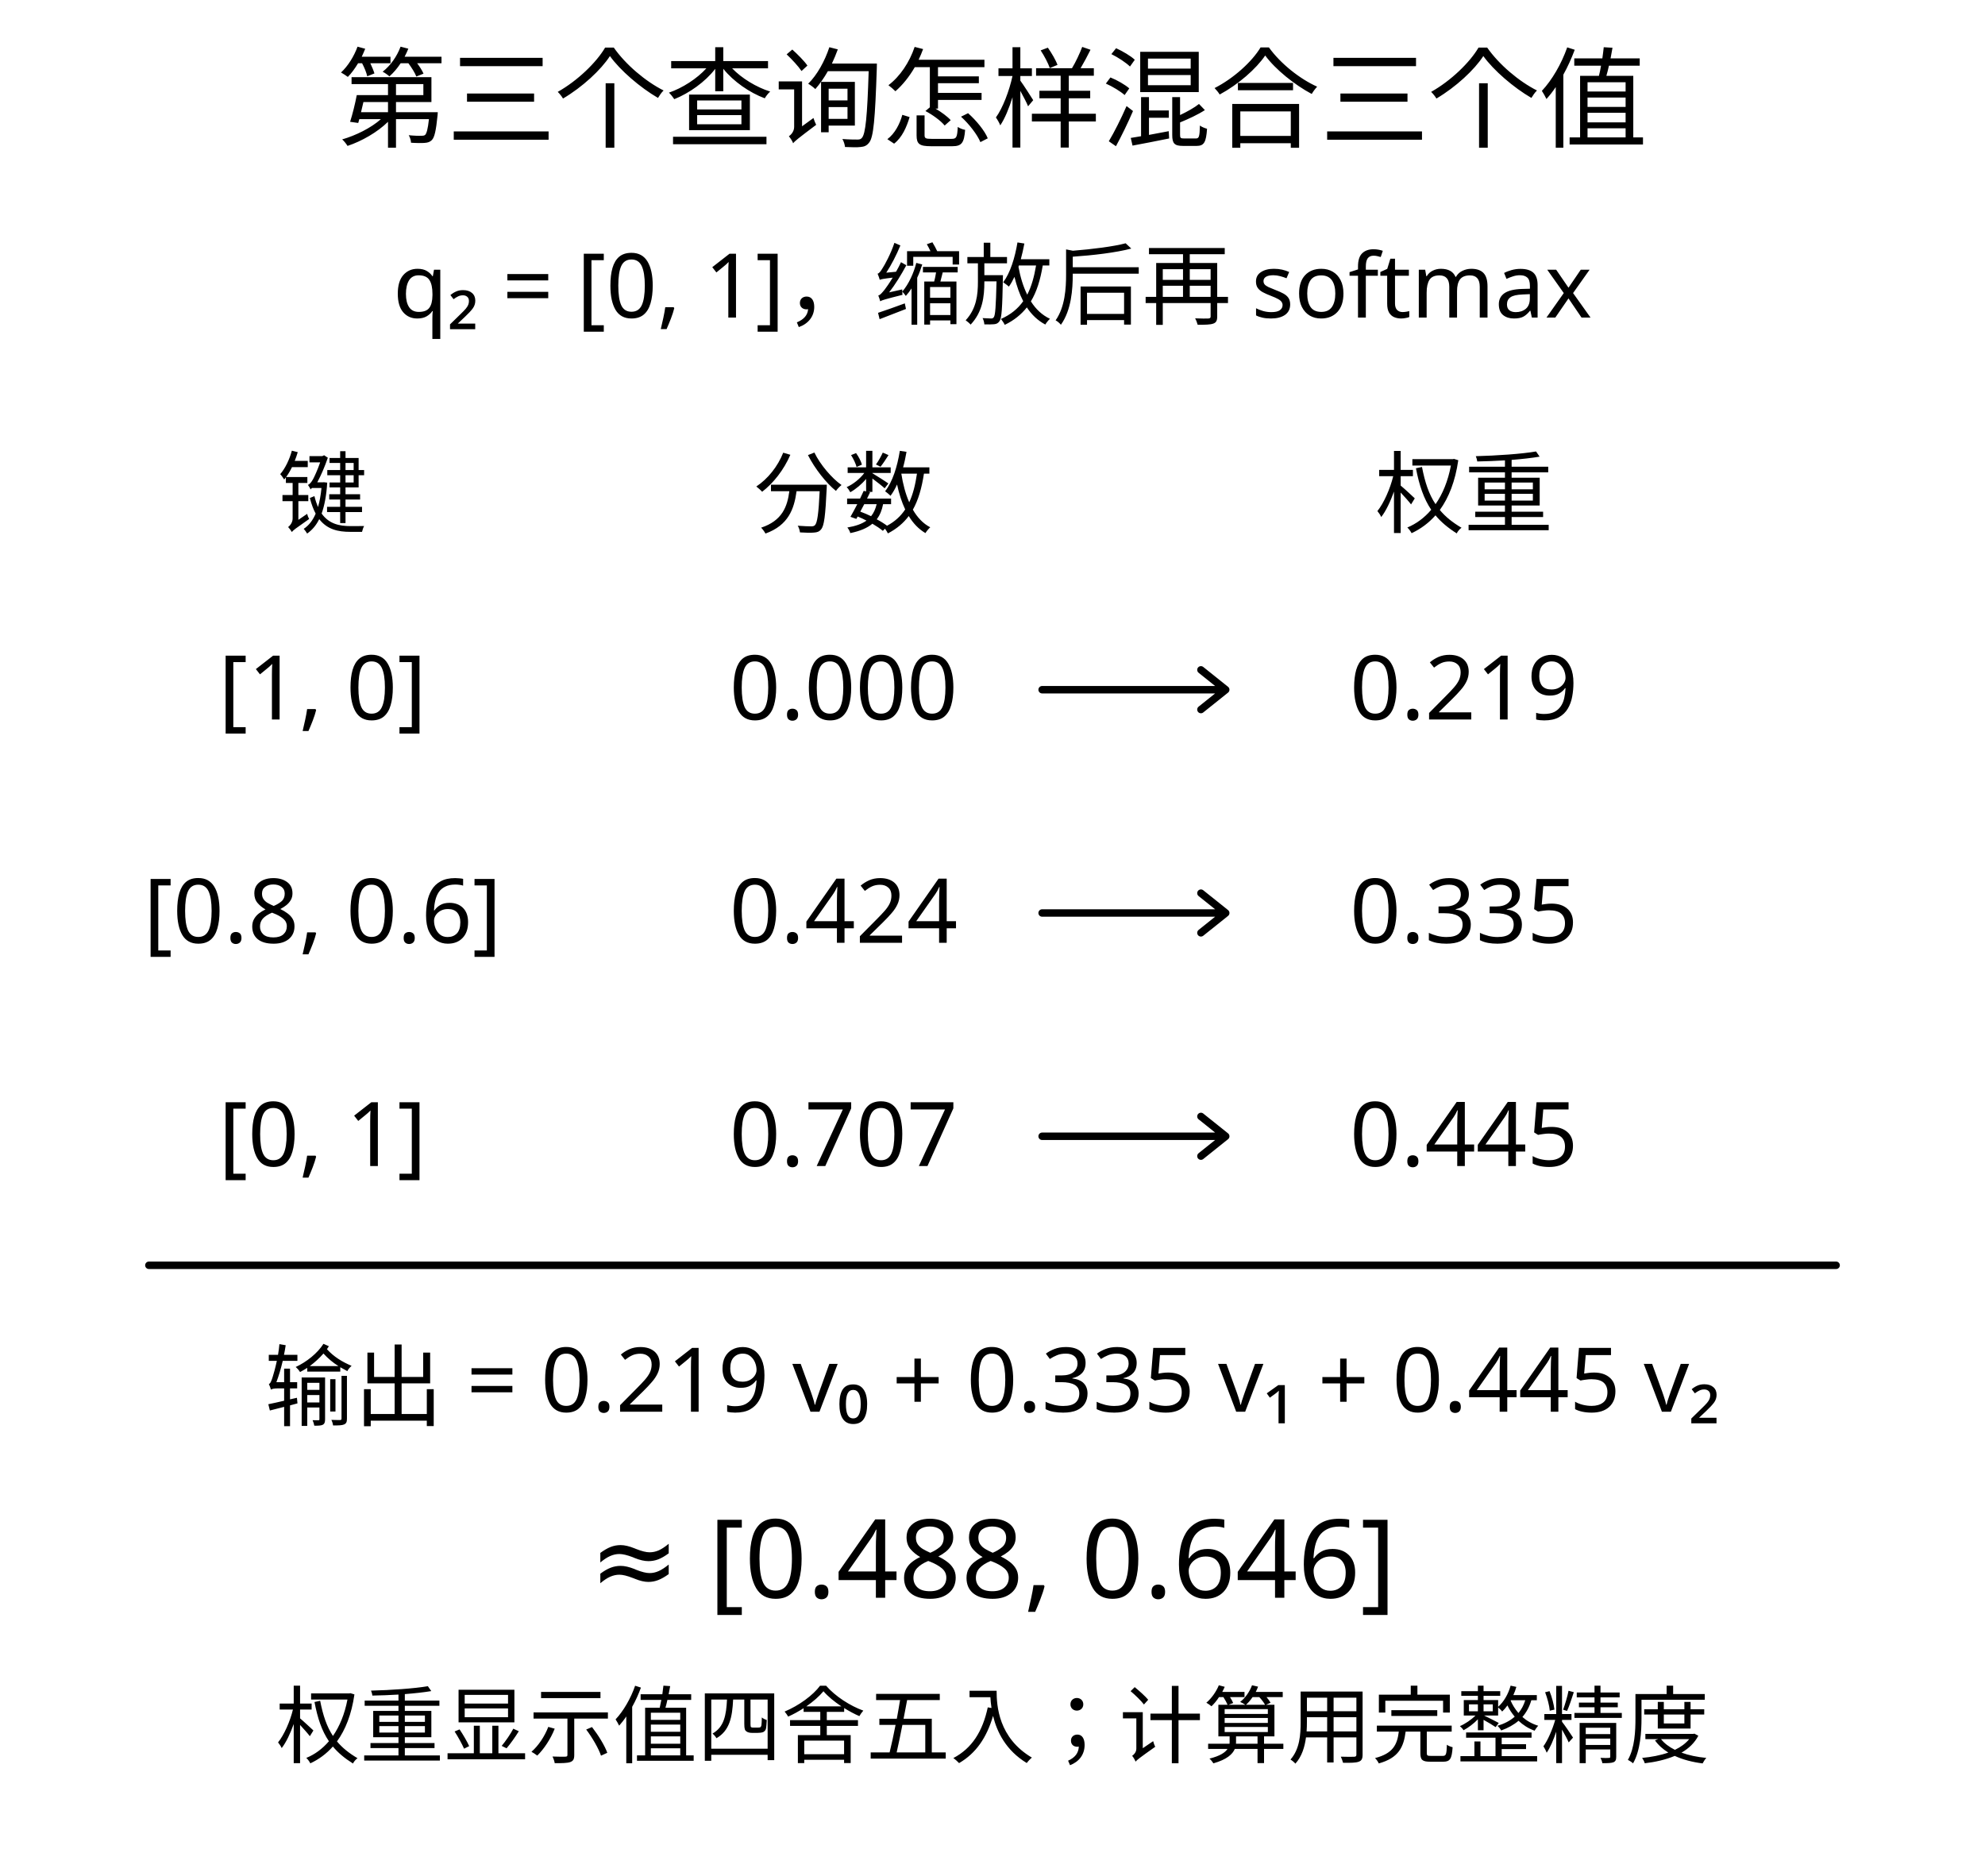
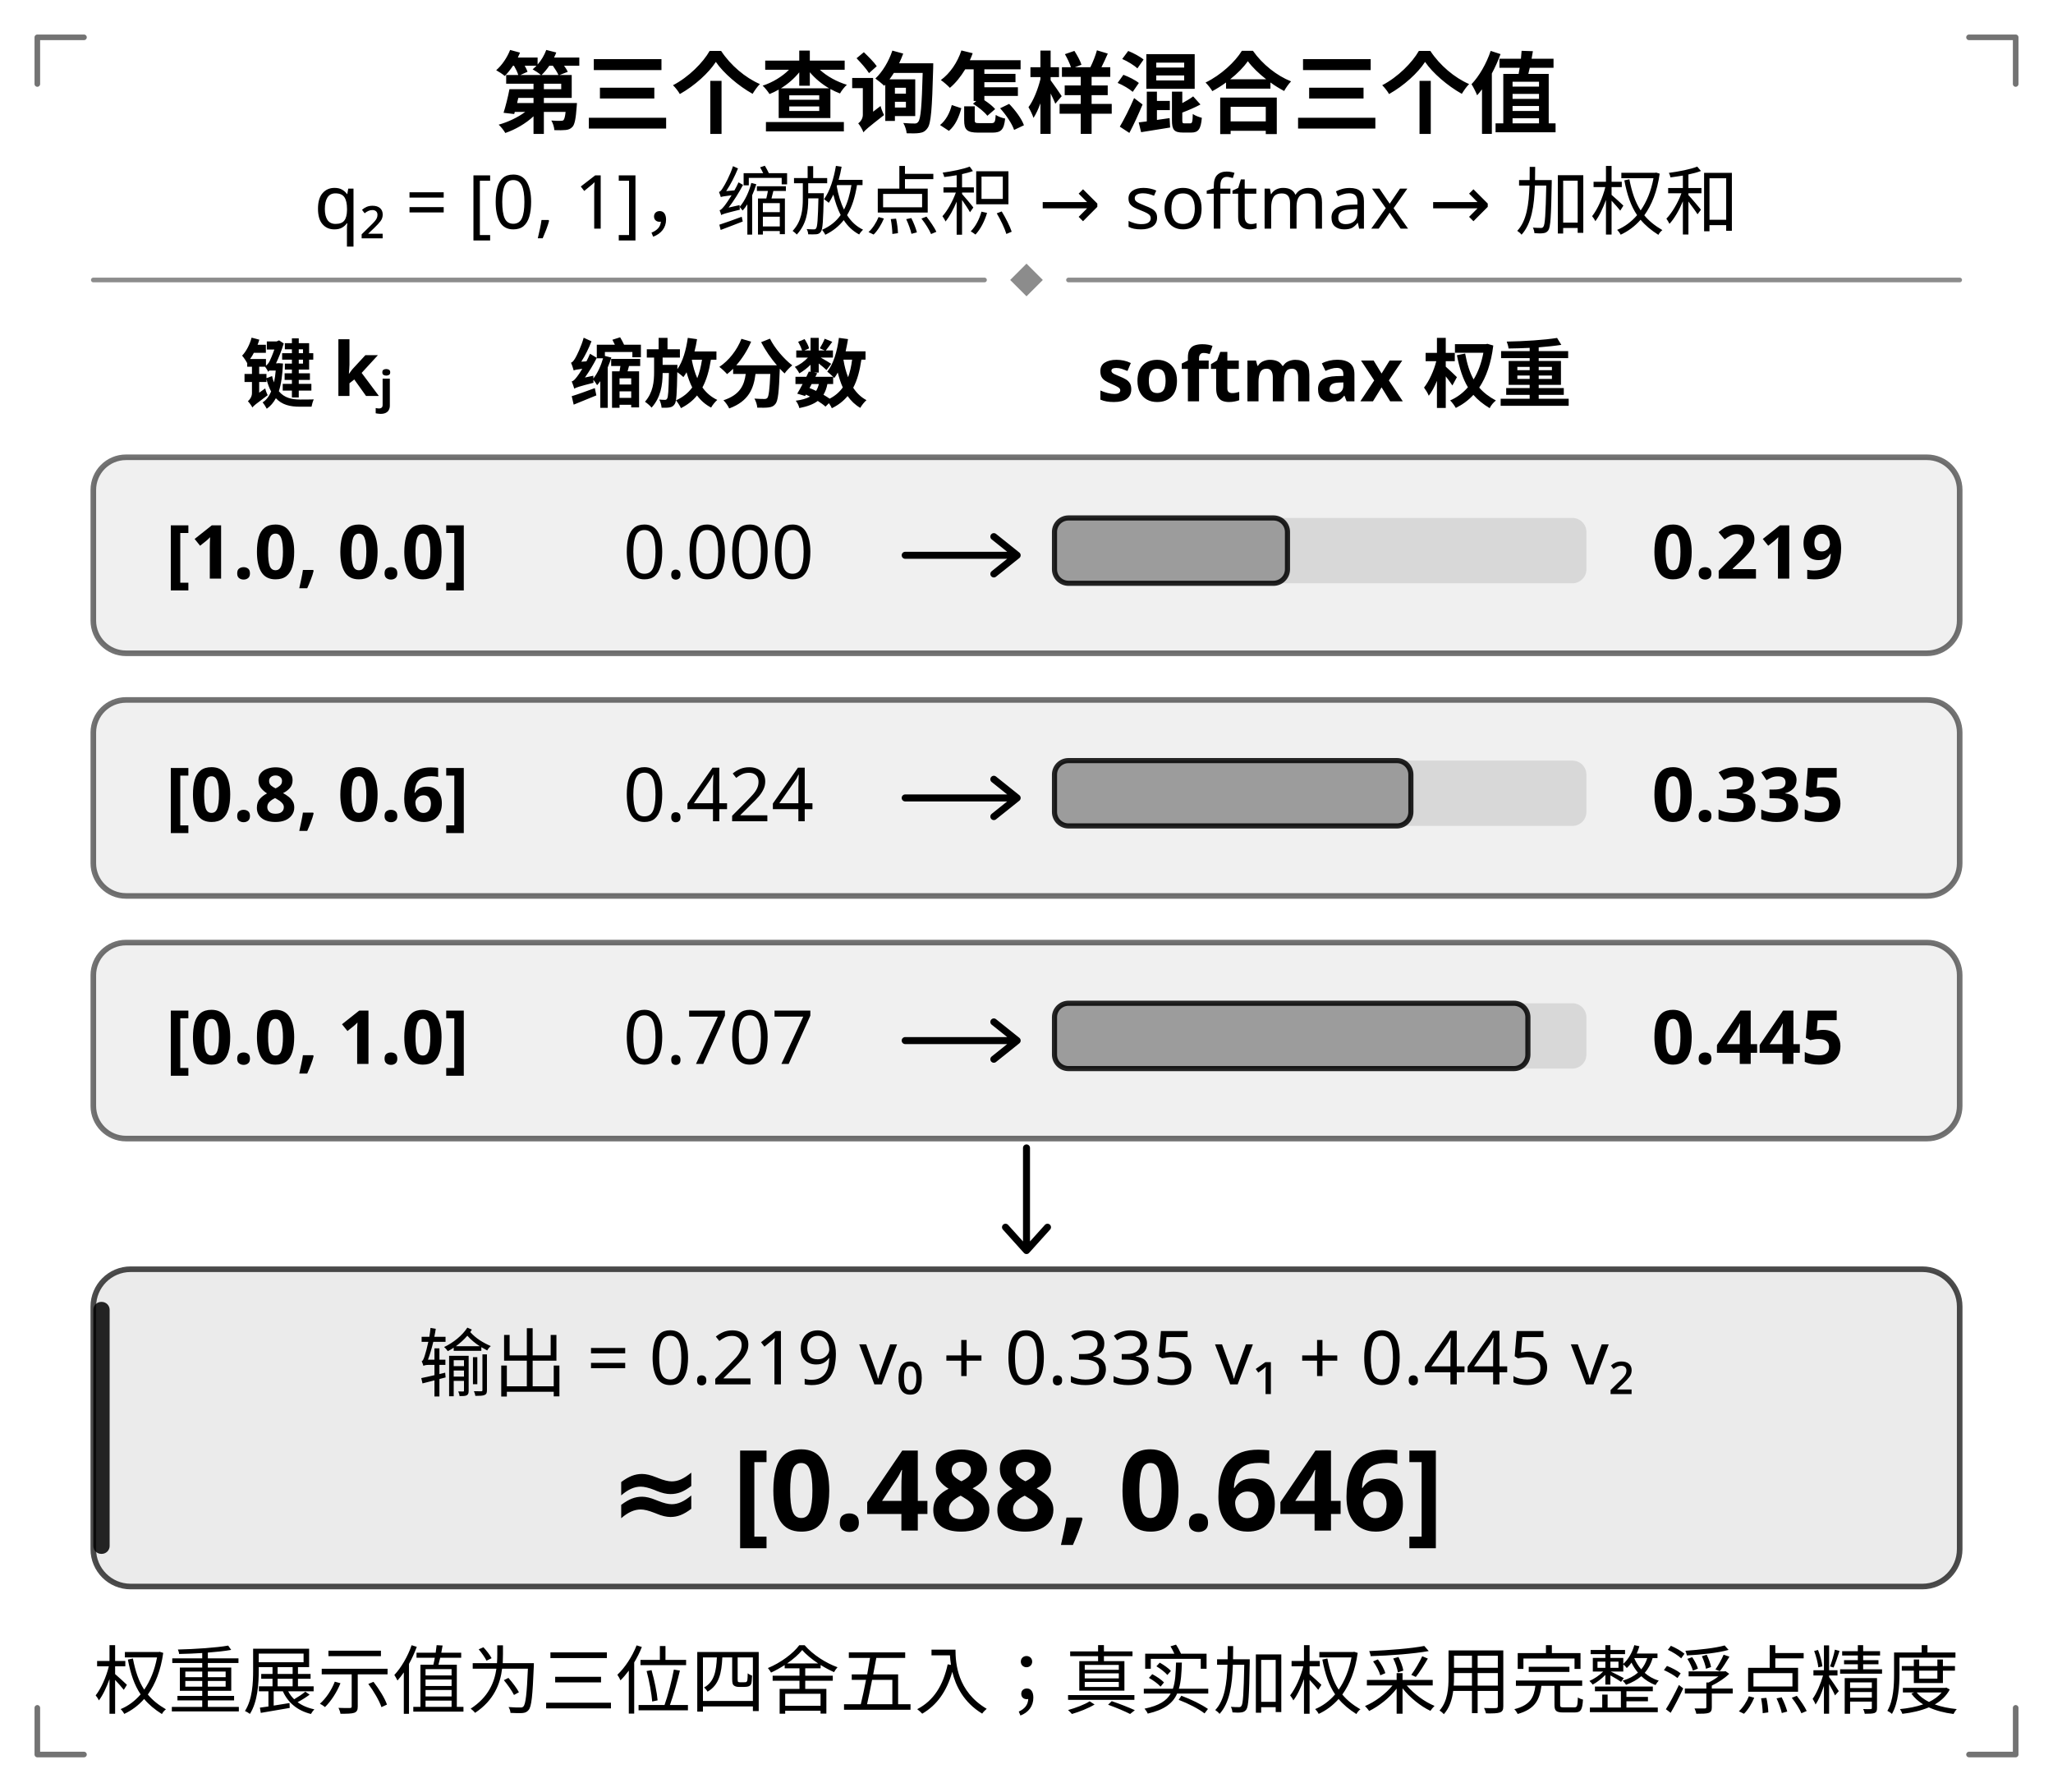
- <svg xmlns="http://www.w3.org/2000/svg" viewBox="0 0 400 378" role="img" aria-label="第三个查询对三个值加权求和" fill="none" stroke="currentColor" stroke-width="1.5" stroke-linecap="round" stroke-linejoin="round" font-family="sans-serif" class="llm-explainer">
-   <text x="200" y="28" text-anchor="middle" font-size="22" fill="currentColor" stroke="none">第三个查询怎样混合三个值</text>
-   <text x="200" y="64" text-anchor="middle" font-size="18" fill="currentColor" stroke="none">q₂ = [0, 1]，缩放后再 softmax</text>
-   <text x="65" y="106" text-anchor="middle" font-size="18" fill="currentColor" stroke="none">键</text>
-   <text x="170" y="106" text-anchor="middle" font-size="18" fill="currentColor" stroke="none">分数</text>
-   <text x="295" y="106" text-anchor="middle" font-size="18" fill="currentColor" stroke="none">权重</text>
-   <text x="65" y="145" text-anchor="middle" font-size="18" fill="currentColor" stroke="none">[1, 0]</text>
-   <text x="170" y="145" text-anchor="middle" font-size="18" fill="currentColor" stroke="none">0.000</text>
-   <text x="295" y="145" text-anchor="middle" font-size="18" fill="currentColor" stroke="none">0.219</text>
-   <path d="M210 139h37m-5 -4 5 4 -5 4" />
-   <text x="65" y="190" text-anchor="middle" font-size="18" fill="currentColor" stroke="none">[0.8, 0.6]</text>
-   <text x="170" y="190" text-anchor="middle" font-size="18" fill="currentColor" stroke="none">0.424</text>
-   <text x="295" y="190" text-anchor="middle" font-size="18" fill="currentColor" stroke="none">0.335</text>
-   <path d="M210 184h37m-5 -4 5 4 -5 4" />
-   <text x="65" y="235" text-anchor="middle" font-size="18" fill="currentColor" stroke="none">[0, 1]</text>
-   <text x="170" y="235" text-anchor="middle" font-size="18" fill="currentColor" stroke="none">0.707</text>
-   <text x="295" y="235" text-anchor="middle" font-size="18" fill="currentColor" stroke="none">0.445</text>
-   <path d="M210 229h37m-5 -4 5 4 -5 4" />
-   <path d="M30 255H370" />
-   <text x="200" y="286" text-anchor="middle" font-size="18" fill="currentColor" stroke="none">输出 = 0.219 v₀ + 0.335 v₁ + 0.445 v₂</text>
-   <text x="200" y="322" text-anchor="middle" font-size="22" fill="currentColor" stroke="none">≈ [0.488, 0.646]</text>
-   <text x="200" y="354" text-anchor="middle" font-size="17" fill="currentColor" stroke="none">权重显示值四舍五入；计算用完整精度</text>
+ <svg xmlns="http://www.w3.org/2000/svg" viewBox="0 0 440 384" role="img" aria-label="第三个查询对三个值加权求和" class="llm-explainer" stroke-linecap="round" stroke-linejoin="round" font-family="sans-serif">
+   <g class="il-bronze-2" fill="none" stroke="currentColor" stroke-width="1.2" opacity=".55">
+     <path d="M8 18V8H18M422 8H432V18M8 366V376H18M422 376H432V366" />
+   </g>
+   <text x="220" y="27" text-anchor="middle" font-size="19" class="il-head" font-weight="700" fill="currentColor" stroke="none">第三个查询怎样混合三个值</text>
+   <text x="220" y="49" text-anchor="middle" font-size="16" class="il-sub il-muted" fill="currentColor" stroke="none">q₂ = [0, 1]，缩放点积 → softmax → 加权和</text>
+   <g class="il-bronze-2">
+     <path d="M20 60H211M229 60H420" fill="none" stroke="currentColor" stroke-width="1" opacity=".45" />
+     <path d="M220 56.5l3.5 3.5-3.5 3.5-3.5-3.5Z" fill="currentColor" fill-opacity=".45" stroke="none" />
+   </g>
+   <text x="68" y="86" text-anchor="middle" font-size="16" class="il-sub il-bronze" font-weight="700" fill="currentColor" stroke="none">键 kⱼ</text>
+   <text x="154" y="86" text-anchor="middle" font-size="16" class="il-sub il-sky" font-weight="700" fill="currentColor" stroke="none">缩放分数</text>
+   <text x="286" y="86" text-anchor="middle" font-size="16" class="il-sub il-jade" font-weight="700" fill="currentColor" stroke="none">softmax 权重</text>
+   <rect x="20" y="98" width="400" height="42" rx="7" class="il-sky" fill="currentColor" fill-opacity=".06" stroke="none" />
+   <rect x="20" y="98" width="400" height="42" rx="7" class="il-sky" fill="none" stroke="currentColor" stroke-width="1.2" stroke-opacity=".55" />
+   <text x="68" y="124" text-anchor="middle" font-size="16" font-weight="700" fill="currentColor" stroke="none">[1.0, 0.0]</text>
+   <text x="154" y="124" text-anchor="middle" font-size="16" class="il-sky" fill="currentColor" stroke="none">0.000</text>
+   <path pathLength="100" d="M194 119H218m-5 -4 5 4 -5 4" class="il-bronze" fill="none" stroke="currentColor" stroke-width="1.5" stroke-linecap="round" stroke-linejoin="round" />
+   <rect x="226" y="111" width="114" height="14" rx="3" class="il-muted" fill="currentColor" fill-opacity=".10" stroke="none" />
+   <rect x="226" y="111" width="49.932" height="14" rx="3" class="il-sky" fill="currentColor" fill-opacity=".28" stroke="currentColor" stroke-width="1.1" stroke-opacity=".85" />
+   <text x="354" y="124" text-anchor="start" font-size="16" class="il-sky" font-weight="700" fill="currentColor" stroke="none">0.219</text>
+   <rect x="20" y="150" width="400" height="42" rx="7" class="il-jade" fill="currentColor" fill-opacity=".06" stroke="none" />
+   <rect x="20" y="150" width="400" height="42" rx="7" class="il-jade" fill="none" stroke="currentColor" stroke-width="1.2" stroke-opacity=".55" />
+   <text x="68" y="176" text-anchor="middle" font-size="16" font-weight="700" fill="currentColor" stroke="none">[0.8, 0.6]</text>
+   <text x="154" y="176" text-anchor="middle" font-size="16" class="il-sky" fill="currentColor" stroke="none">0.424</text>
+   <path pathLength="100" d="M194 171H218m-5 -4 5 4 -5 4" class="il-bronze" fill="none" stroke="currentColor" stroke-width="1.5" stroke-linecap="round" stroke-linejoin="round" />
+   <rect x="226" y="163" width="114" height="14" rx="3" class="il-muted" fill="currentColor" fill-opacity=".10" stroke="none" />
+   <rect x="226" y="163" width="76.38" height="14" rx="3" class="il-jade" fill="currentColor" fill-opacity=".28" stroke="currentColor" stroke-width="1.1" stroke-opacity=".85" />
+   <text x="354" y="176" text-anchor="start" font-size="16" class="il-jade" font-weight="700" fill="currentColor" stroke="none">0.335</text>
+   <rect x="20" y="202" width="400" height="42" rx="7" class="il-cinnabar" fill="currentColor" fill-opacity=".06" stroke="none" />
+   <rect x="20" y="202" width="400" height="42" rx="7" class="il-cinnabar" fill="none" stroke="currentColor" stroke-width="1.2" stroke-opacity=".55" />
+   <text x="68" y="228" text-anchor="middle" font-size="16" font-weight="700" fill="currentColor" stroke="none">[0.0, 1.0]</text>
+   <text x="154" y="228" text-anchor="middle" font-size="16" class="il-sky" fill="currentColor" stroke="none">0.707</text>
+   <path pathLength="100" d="M194 223H218m-5 -4 5 4 -5 4" class="il-bronze" fill="none" stroke="currentColor" stroke-width="1.5" stroke-linecap="round" stroke-linejoin="round" />
+   <rect x="226" y="215" width="114" height="14" rx="3" class="il-muted" fill="currentColor" fill-opacity=".10" stroke="none" />
+   <rect x="226" y="215" width="101.46" height="14" rx="3" class="il-cinnabar" fill="currentColor" fill-opacity=".28" stroke="currentColor" stroke-width="1.1" stroke-opacity=".85" />
+   <text x="354" y="228" text-anchor="start" font-size="16" class="il-cinnabar" font-weight="700" fill="currentColor" stroke="none">0.445</text>
+   <path pathLength="100" d="M220 246V268m-4.5 -5 4.5 5 4.5 -5" class="il-cinnabar" fill="none" stroke="currentColor" stroke-width="1.5" stroke-linecap="round" stroke-linejoin="round" />
+   <rect x="20" y="272" width="400" height="68" rx="8" class="il-cinnabar" fill="currentColor" fill-opacity=".08" stroke="none" />
+   <rect x="20" y="272" width="400" height="68" rx="8" class="il-cinnabar" fill="none" stroke="currentColor" stroke-width="1.2" stroke-opacity=".7" />
+   <rect x="20" y="279" width="3.5" height="54" rx="1.7" class="il-cinnabar" fill="currentColor" fill-opacity=".85" stroke="none" />
+   <text x="220" y="298" text-anchor="middle" font-size="16" fill="currentColor" stroke="none">输出 = 0.219 v₀ + 0.335 v₁ + 0.445 v₂</text>
+   <text x="220" y="328" text-anchor="middle" font-size="24" class="il-big il-cinnabar" font-weight="700" fill="currentColor" stroke="none">≈ [0.488, 0.646]</text>
+   <text x="220" y="366" text-anchor="middle" font-size="16" class="il-sub il-muted" fill="currentColor" stroke="none">权重展示值为三位四舍五入；真实加权采用完整浮点精度</text>
</svg>
